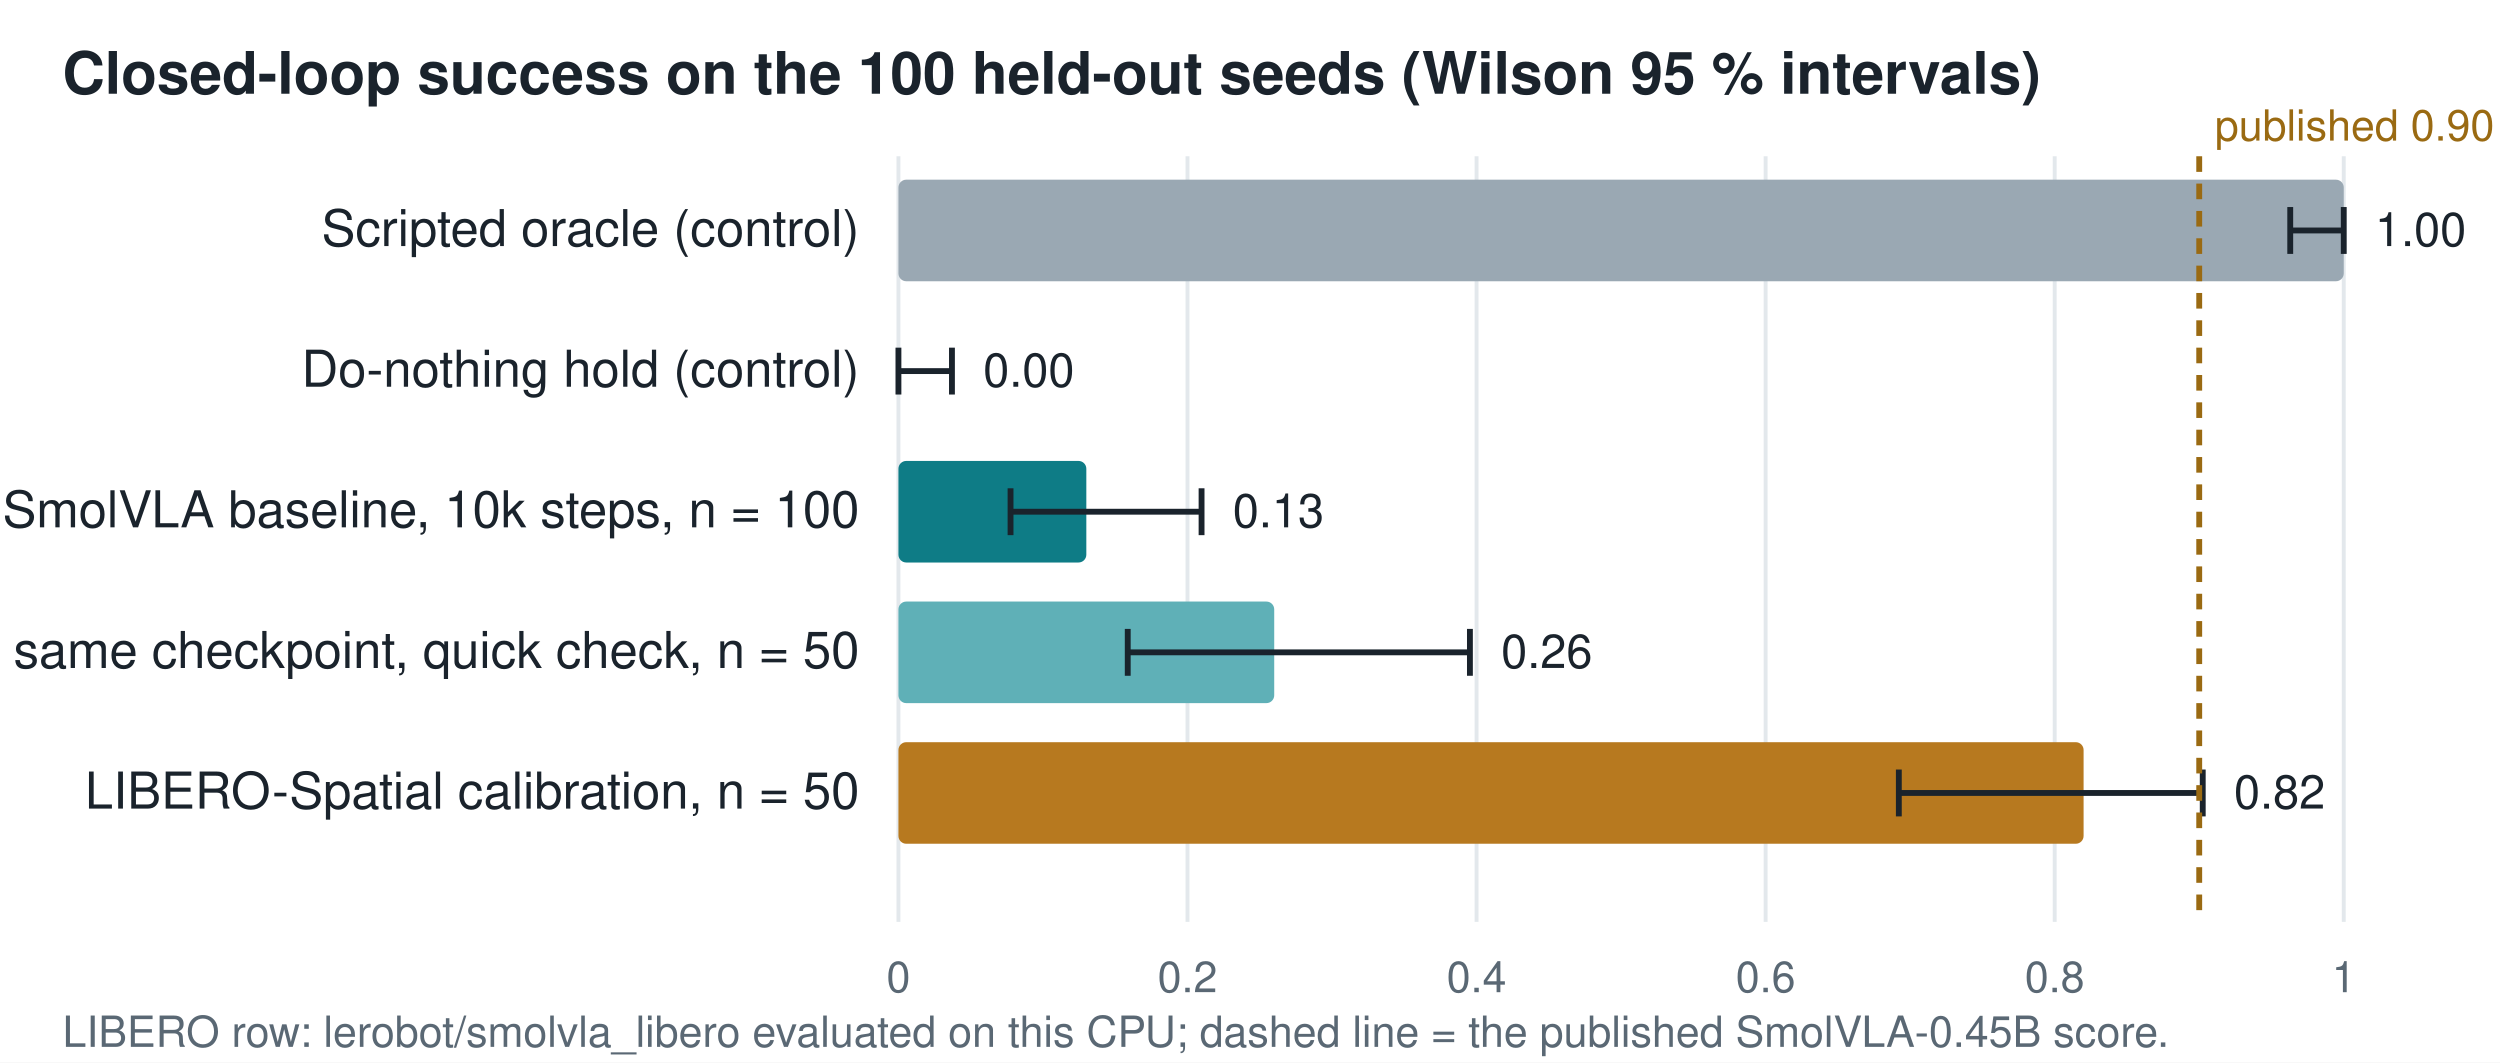
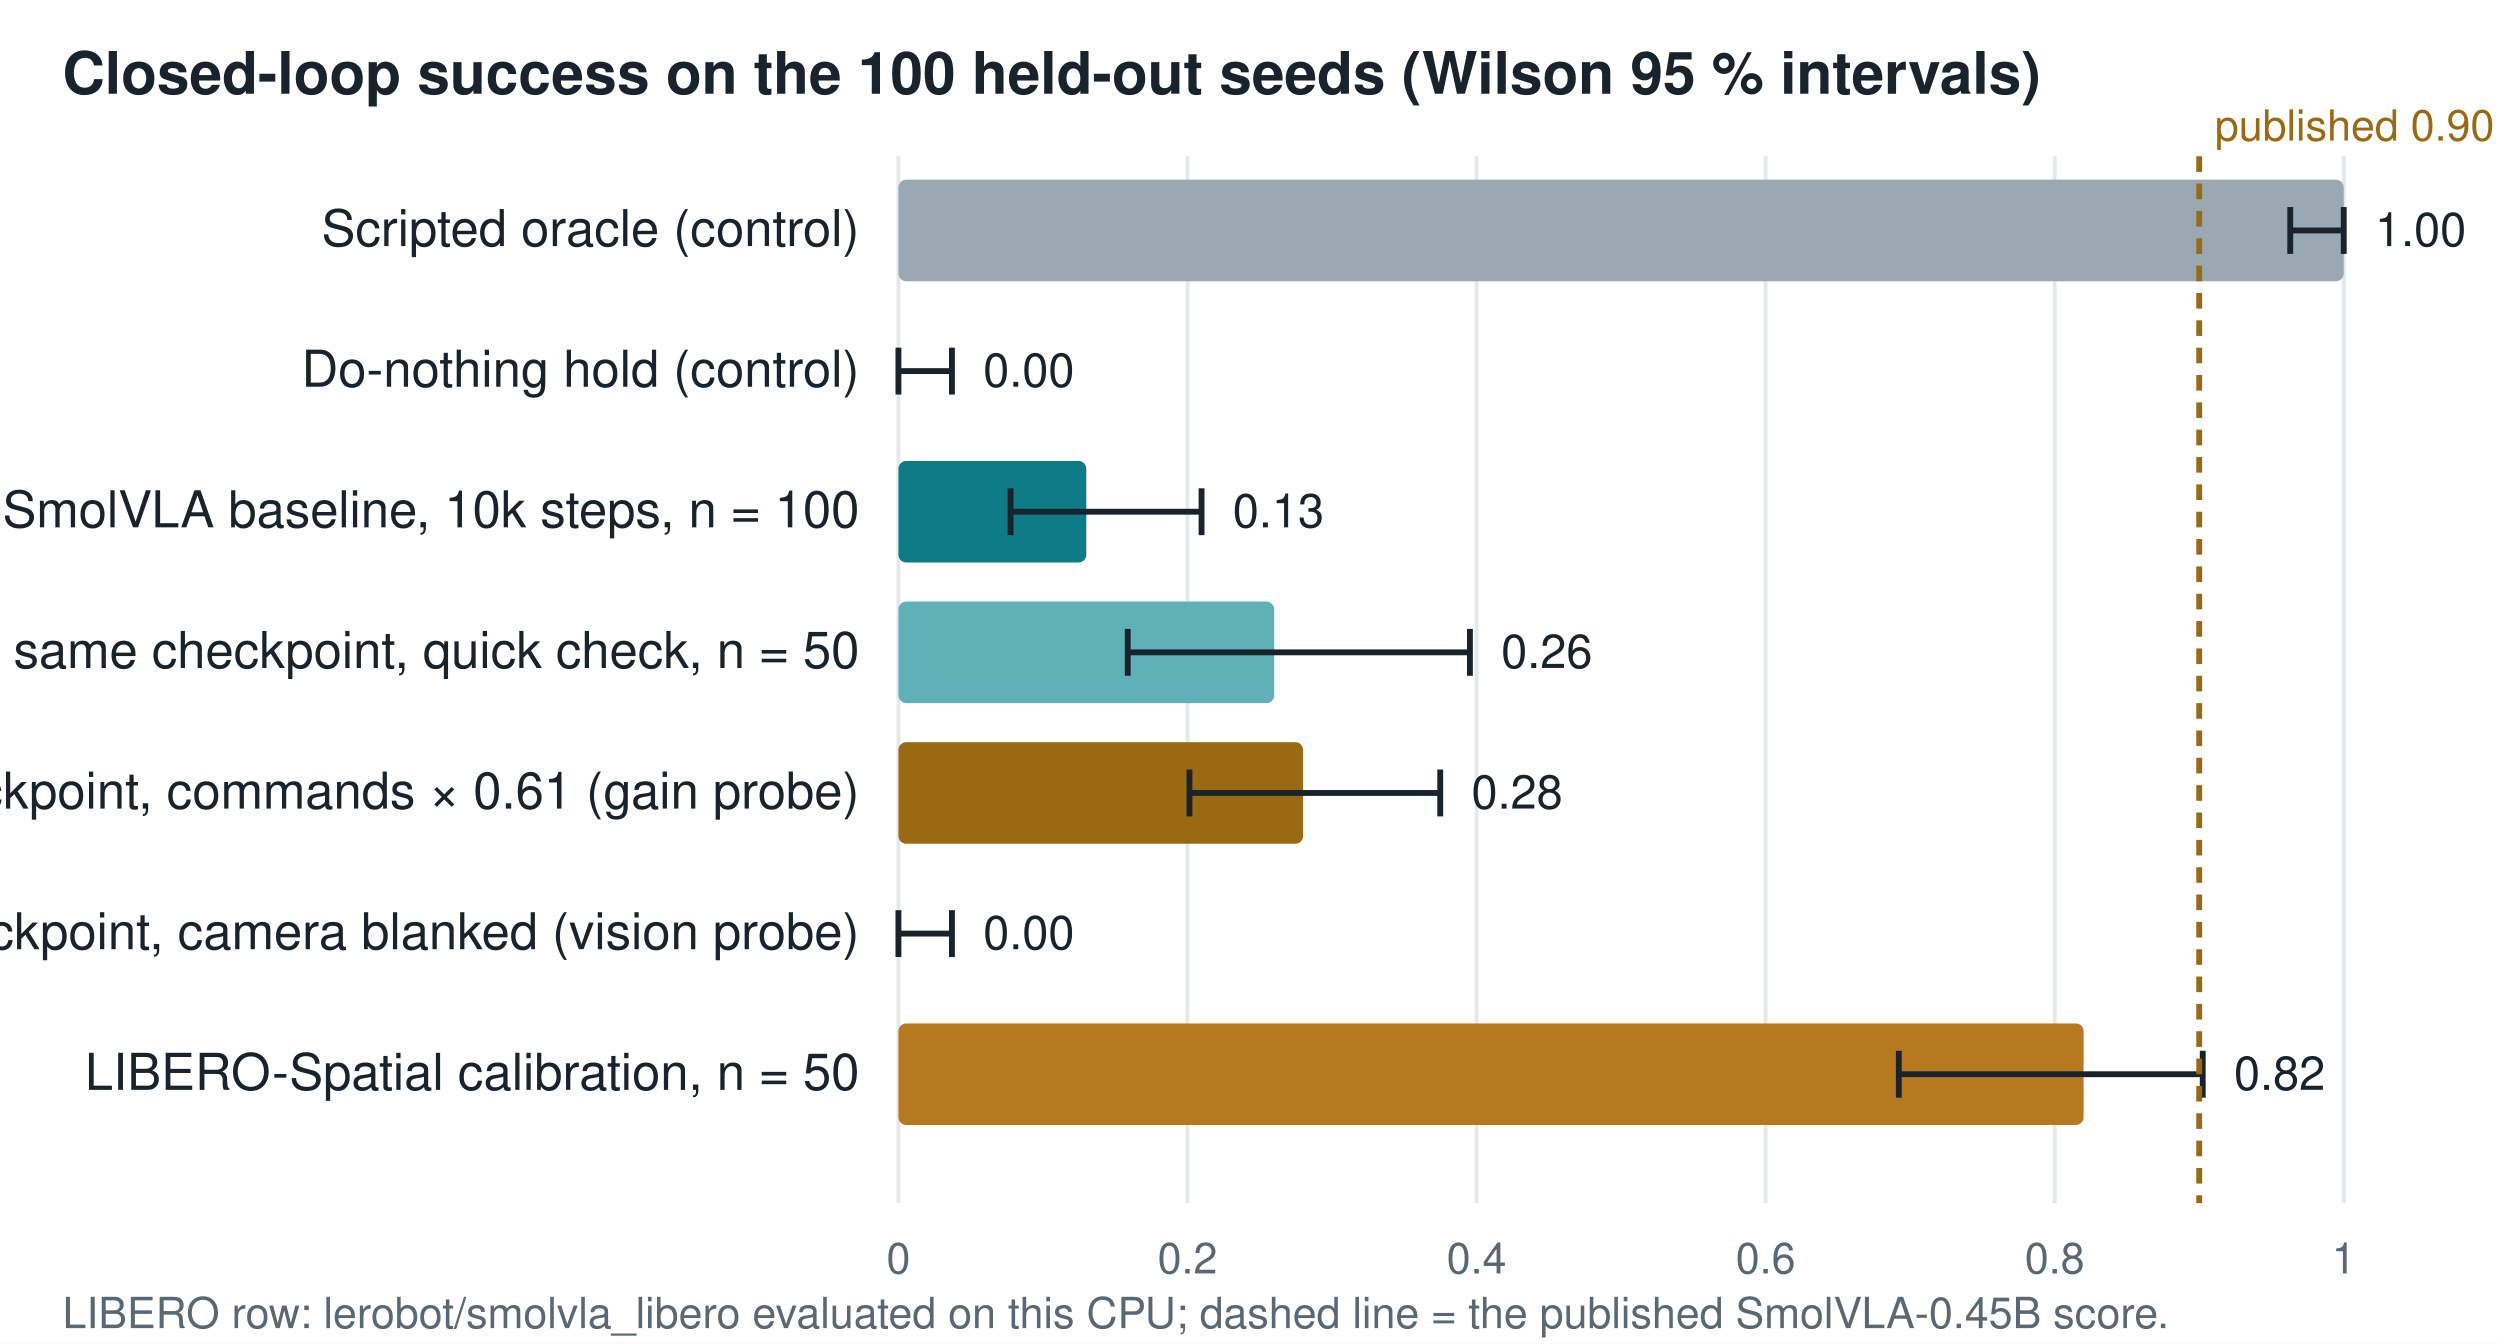
- <svg xmlns="http://www.w3.org/2000/svg" viewBox="0 0 640 272" width="640" height="272" font-family="IBM Plex Sans, Helvetica, Arial, sans-serif" font-size="13">
-   <rect width="640" height="272" fill="#FFFFFF" />
+ <svg xmlns="http://www.w3.org/2000/svg" viewBox="0 0 640 344" width="640" height="344" font-family="IBM Plex Sans, Helvetica, Arial, sans-serif" font-size="13">
+   <rect width="640" height="344" fill="#FFFFFF" />
  <text x="16" y="24" font-size="15" font-weight="600" fill="#1A232C">Closed-loop success on the 100 held-out seeds (Wilson 95 % intervals)</text>
-   <line x1="230.0" y1="40" x2="230.0" y2="236" stroke="#E3E8EC" stroke-width="1" />
-   <text x="230.0" y="254" text-anchor="middle" fill="#5A6874" font-size="11">0</text>
-   <line x1="304.0" y1="40" x2="304.0" y2="236" stroke="#E3E8EC" stroke-width="1" />
-   <text x="304.0" y="254" text-anchor="middle" fill="#5A6874" font-size="11">0.2</text>
-   <line x1="378.0" y1="40" x2="378.0" y2="236" stroke="#E3E8EC" stroke-width="1" />
-   <text x="378.0" y="254" text-anchor="middle" fill="#5A6874" font-size="11">0.4</text>
-   <line x1="452.0" y1="40" x2="452.0" y2="236" stroke="#E3E8EC" stroke-width="1" />
-   <text x="452.0" y="254" text-anchor="middle" fill="#5A6874" font-size="11">0.6</text>
-   <line x1="526.0" y1="40" x2="526.0" y2="236" stroke="#E3E8EC" stroke-width="1" />
-   <text x="526.0" y="254" text-anchor="middle" fill="#5A6874" font-size="11">0.8</text>
-   <line x1="600.0" y1="40" x2="600.0" y2="236" stroke="#E3E8EC" stroke-width="1" />
-   <text x="600.0" y="254" text-anchor="middle" fill="#5A6874" font-size="11">1</text>
+   <line x1="230.0" y1="40" x2="230.0" y2="308" stroke="#E3E8EC" stroke-width="1" />
+   <text x="230.0" y="326" text-anchor="middle" fill="#5A6874" font-size="11">0</text>
+   <line x1="304.0" y1="40" x2="304.0" y2="308" stroke="#E3E8EC" stroke-width="1" />
+   <text x="304.0" y="326" text-anchor="middle" fill="#5A6874" font-size="11">0.2</text>
+   <line x1="378.0" y1="40" x2="378.0" y2="308" stroke="#E3E8EC" stroke-width="1" />
+   <text x="378.0" y="326" text-anchor="middle" fill="#5A6874" font-size="11">0.4</text>
+   <line x1="452.0" y1="40" x2="452.0" y2="308" stroke="#E3E8EC" stroke-width="1" />
+   <text x="452.0" y="326" text-anchor="middle" fill="#5A6874" font-size="11">0.6</text>
+   <line x1="526.0" y1="40" x2="526.0" y2="308" stroke="#E3E8EC" stroke-width="1" />
+   <text x="526.0" y="326" text-anchor="middle" fill="#5A6874" font-size="11">0.8</text>
+   <line x1="600.0" y1="40" x2="600.0" y2="308" stroke="#E3E8EC" stroke-width="1" />
+   <text x="600.0" y="326" text-anchor="middle" fill="#5A6874" font-size="11">1</text>
  <text x="220" y="63.0" text-anchor="end" fill="#1A232C">Scripted oracle (control)</text>
  <rect x="230" y="46" width="370.0" height="26" fill="#9AA8B3" rx="2" />
  <line x1="586.3" y1="59.0" x2="600.0" y2="59.0" stroke="#1A232C" stroke-width="1.5" />
  <line x1="586.3" y1="53.0" x2="586.3" y2="65.0" stroke="#1A232C" stroke-width="1.5" />
  <line x1="600.0" y1="53.0" x2="600.0" y2="65.0" stroke="#1A232C" stroke-width="1.5" />
  <text x="608.0" y="63.0" fill="#1A232C" font-size="12">1.00</text>
  <text x="220" y="99.0" text-anchor="end" fill="#1A232C">Do-nothing hold (control)</text>
  <rect x="230" y="82" width="0.0" height="26" fill="#9AA8B3" rx="2" />
  <line x1="230.0" y1="95.0" x2="243.7" y2="95.0" stroke="#1A232C" stroke-width="1.5" />
  <line x1="230.0" y1="89.0" x2="230.0" y2="101.0" stroke="#1A232C" stroke-width="1.5" />
  <line x1="243.7" y1="89.0" x2="243.7" y2="101.0" stroke="#1A232C" stroke-width="1.5" />
  <text x="251.7" y="99.0" fill="#1A232C" font-size="12">0.00</text>
  <text x="220" y="135.0" text-anchor="end" fill="#1A232C">SmolVLA baseline, 10k steps, n = 100</text>
  <rect x="230" y="118" width="48.1" height="26" fill="#0E7C86" rx="2" />
  <line x1="258.7" y1="131.0" x2="307.6" y2="131.0" stroke="#1A232C" stroke-width="1.5" />
  <line x1="258.7" y1="125.0" x2="258.7" y2="137.0" stroke="#1A232C" stroke-width="1.5" />
  <line x1="307.6" y1="125.0" x2="307.6" y2="137.0" stroke="#1A232C" stroke-width="1.5" />
  <text x="315.6" y="135.0" fill="#1A232C" font-size="12">0.13</text>
  <text x="220" y="171.0" text-anchor="end" fill="#1A232C">same checkpoint, quick check, n = 50</text>
  <rect x="230" y="154" width="96.2" height="26" fill="#5FB0B7" rx="2" />
  <line x1="288.7" y1="167.0" x2="376.3" y2="167.0" stroke="#1A232C" stroke-width="1.5" />
  <line x1="288.7" y1="161.0" x2="288.7" y2="173.0" stroke="#1A232C" stroke-width="1.5" />
  <line x1="376.3" y1="161.0" x2="376.3" y2="173.0" stroke="#1A232C" stroke-width="1.5" />
  <text x="384.3" y="171.0" fill="#1A232C" font-size="12">0.26</text>
-   <text x="220" y="207.0" text-anchor="end" fill="#1A232C">LIBERO-Spatial calibration, n = 50</text>
-   <rect x="230" y="190" width="303.4" height="26" fill="#B7791F" rx="2" />
-   <line x1="486.1" y1="203.0" x2="563.9" y2="203.0" stroke="#1A232C" stroke-width="1.5" />
-   <line x1="486.1" y1="197.0" x2="486.1" y2="209.0" stroke="#1A232C" stroke-width="1.5" />
-   <line x1="563.9" y1="197.0" x2="563.9" y2="209.0" stroke="#1A232C" stroke-width="1.5" />
-   <text x="571.9" y="207.0" fill="#1A232C" font-size="12">0.82</text>
-   <line x1="563.0" y1="40" x2="563.0" y2="236" stroke="#9A6A12" stroke-width="1.5" stroke-dasharray="4 3" />
+   <text x="220" y="207.0" text-anchor="end" fill="#1A232C">same checkpoint, commands × 0.61 (gain probe)</text>
+   <rect x="230" y="190" width="103.6" height="26" fill="#9A6A12" rx="2" />
+   <line x1="304.5" y1="203.0" x2="368.7" y2="203.0" stroke="#1A232C" stroke-width="1.5" />
+   <line x1="304.5" y1="197.0" x2="304.5" y2="209.0" stroke="#1A232C" stroke-width="1.5" />
+   <line x1="368.7" y1="197.0" x2="368.7" y2="209.0" stroke="#1A232C" stroke-width="1.5" />
+   <text x="376.7" y="207.0" fill="#1A232C" font-size="12">0.28</text>
+   <text x="220" y="243.0" text-anchor="end" fill="#1A232C">same checkpoint, camera blanked (vision probe)</text>
+   <rect x="230" y="226" width="0.0" height="26" fill="#B23A3A" rx="2" />
+   <line x1="230.0" y1="239.0" x2="243.7" y2="239.0" stroke="#1A232C" stroke-width="1.5" />
+   <line x1="230.0" y1="233.0" x2="230.0" y2="245.0" stroke="#1A232C" stroke-width="1.5" />
+   <line x1="243.7" y1="233.0" x2="243.7" y2="245.0" stroke="#1A232C" stroke-width="1.5" />
+   <text x="251.7" y="243.0" fill="#1A232C" font-size="12">0.00</text>
+   <text x="220" y="279.0" text-anchor="end" fill="#1A232C">LIBERO-Spatial calibration, n = 50</text>
+   <rect x="230" y="262" width="303.4" height="26" fill="#B7791F" rx="2" />
+   <line x1="486.1" y1="275.0" x2="563.9" y2="275.0" stroke="#1A232C" stroke-width="1.5" />
+   <line x1="486.1" y1="269.0" x2="486.1" y2="281.0" stroke="#1A232C" stroke-width="1.5" />
+   <line x1="563.9" y1="269.0" x2="563.9" y2="281.0" stroke="#1A232C" stroke-width="1.5" />
+   <text x="571.9" y="279.0" fill="#1A232C" font-size="12">0.82</text>
+   <line x1="563.0" y1="40" x2="563.0" y2="308" stroke="#9A6A12" stroke-width="1.5" stroke-dasharray="4 3" />
  <text x="567.0" y="36" fill="#9A6A12" font-size="11">published 0.90</text>
-   <text x="16" y="268" fill="#5A6874" font-size="11">LIBERO row: lerobot/smolvla_libero evaluated on this CPU; dashed line = the published SmolVLA-0.45B score.</text>
+   <text x="16" y="340" fill="#5A6874" font-size="11">LIBERO row: lerobot/smolvla_libero evaluated on this CPU; dashed line = the published SmolVLA-0.45B score.</text>
</svg>
